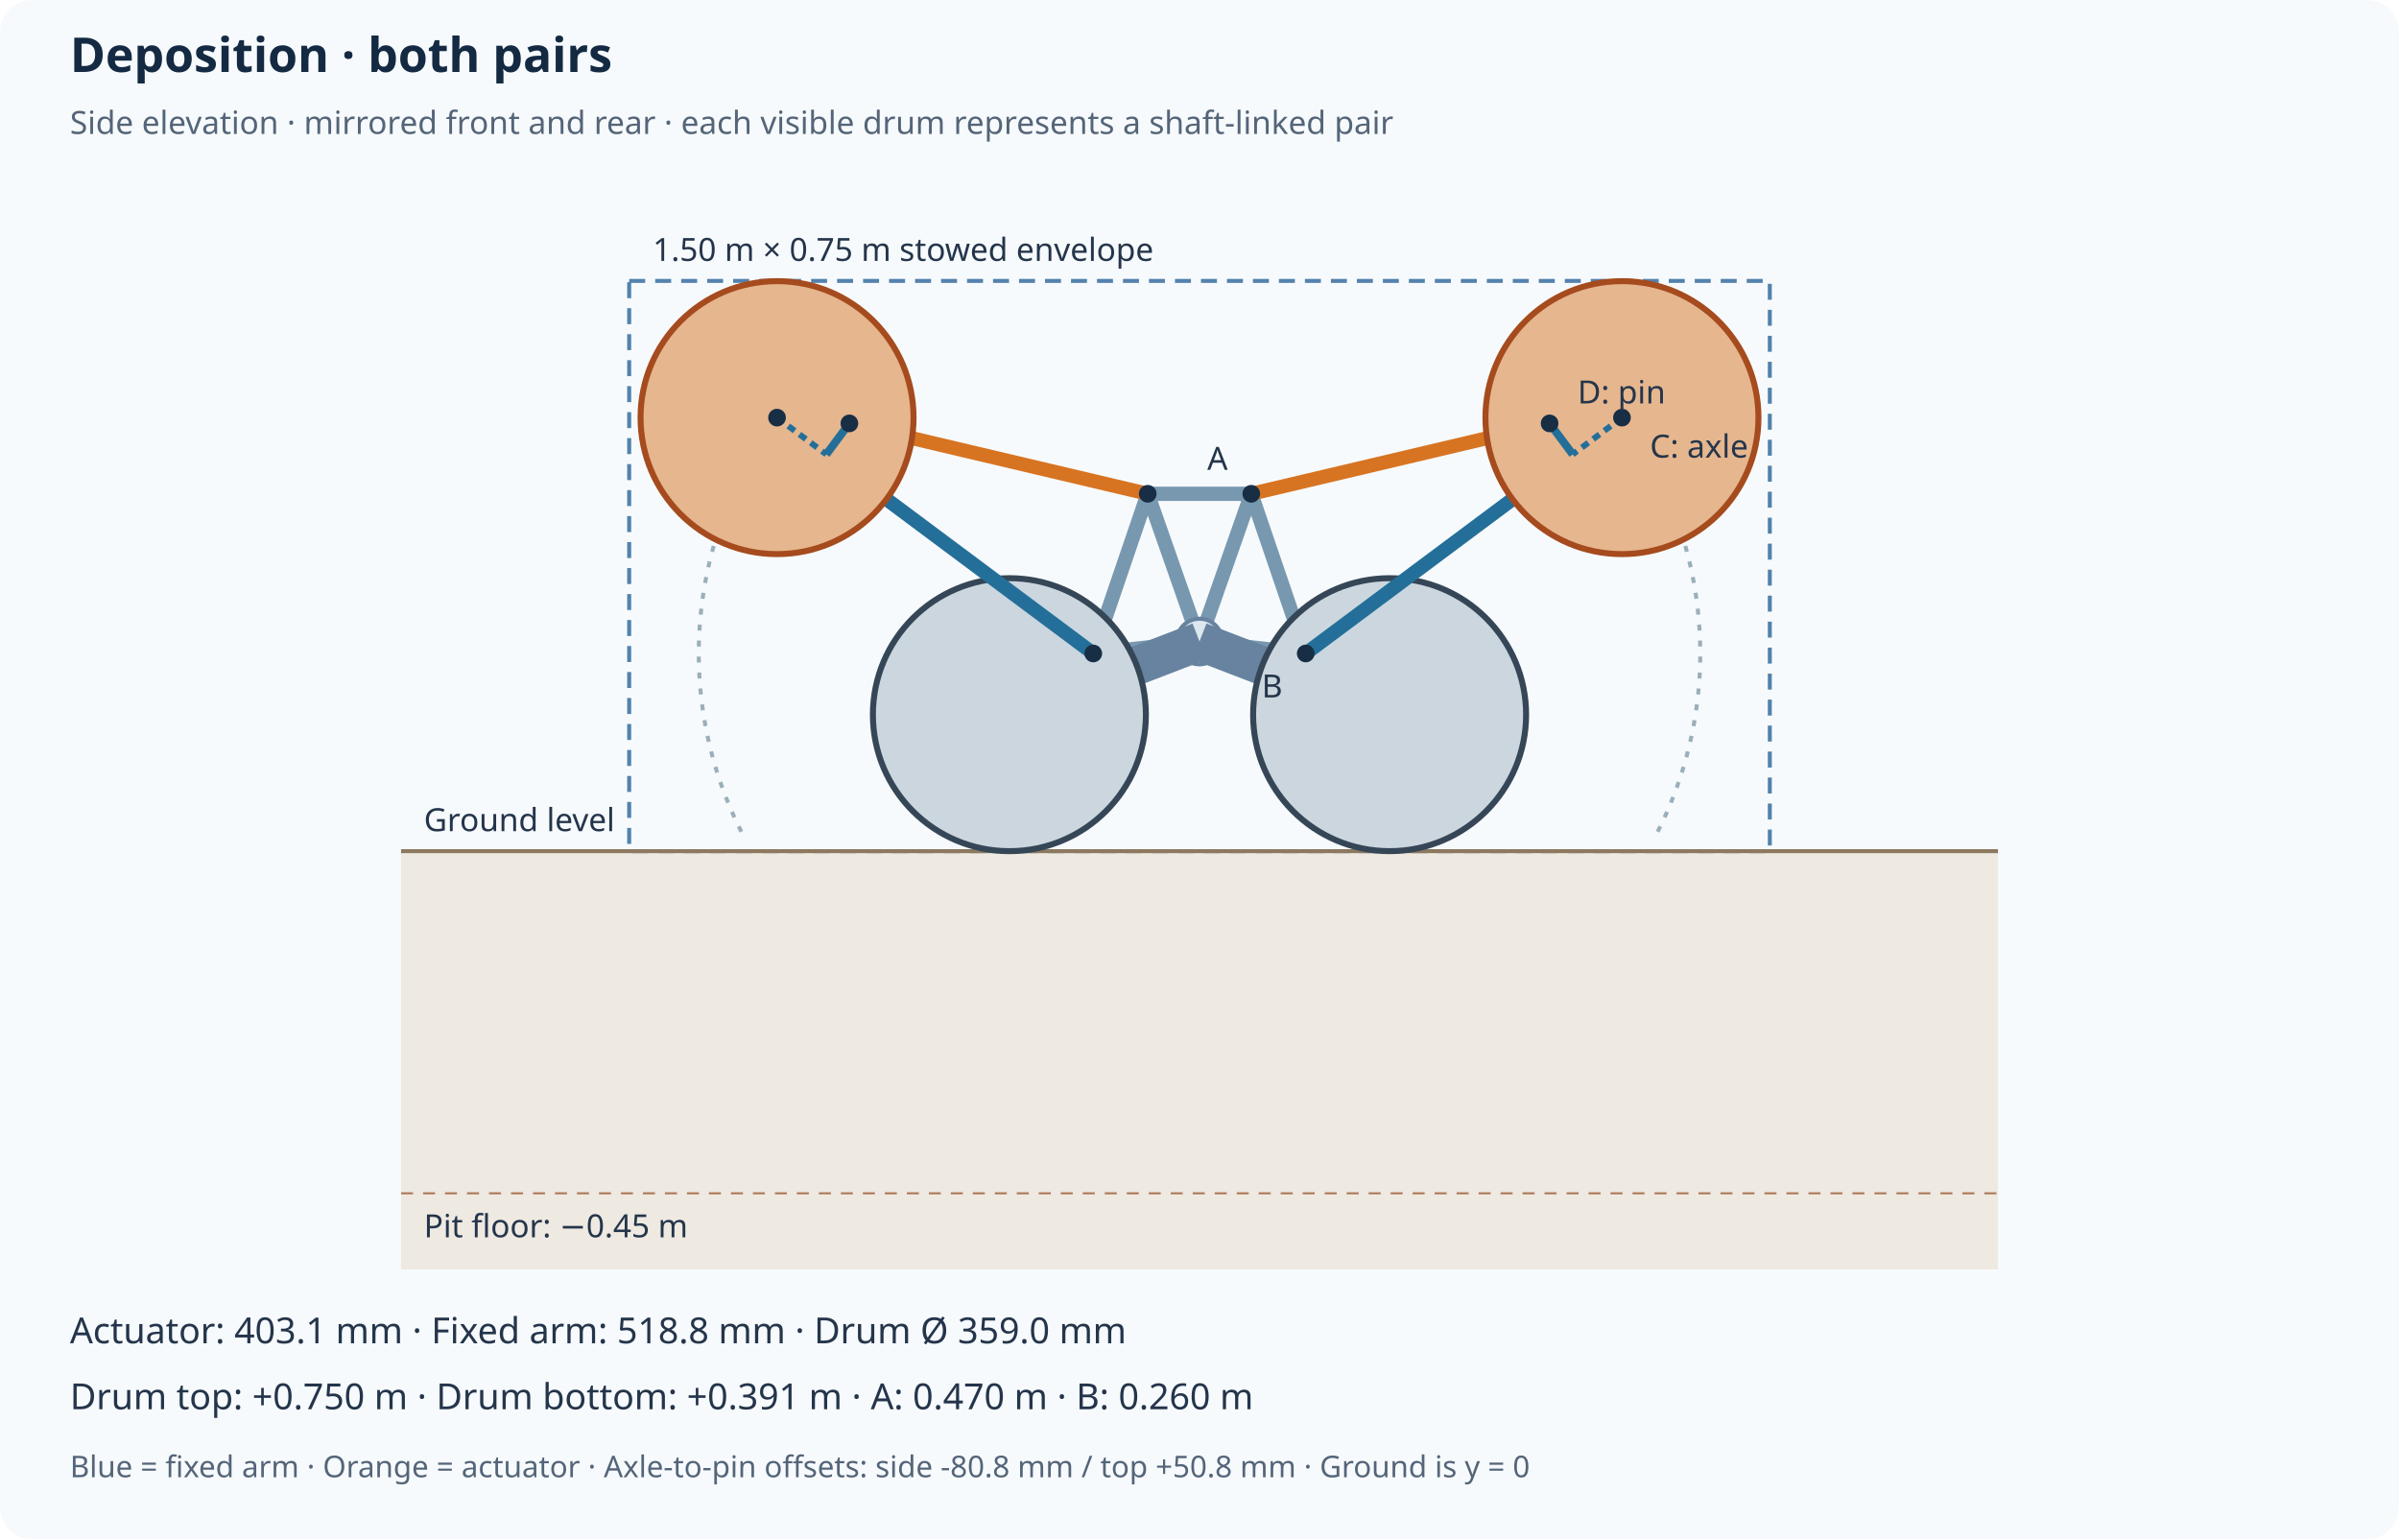
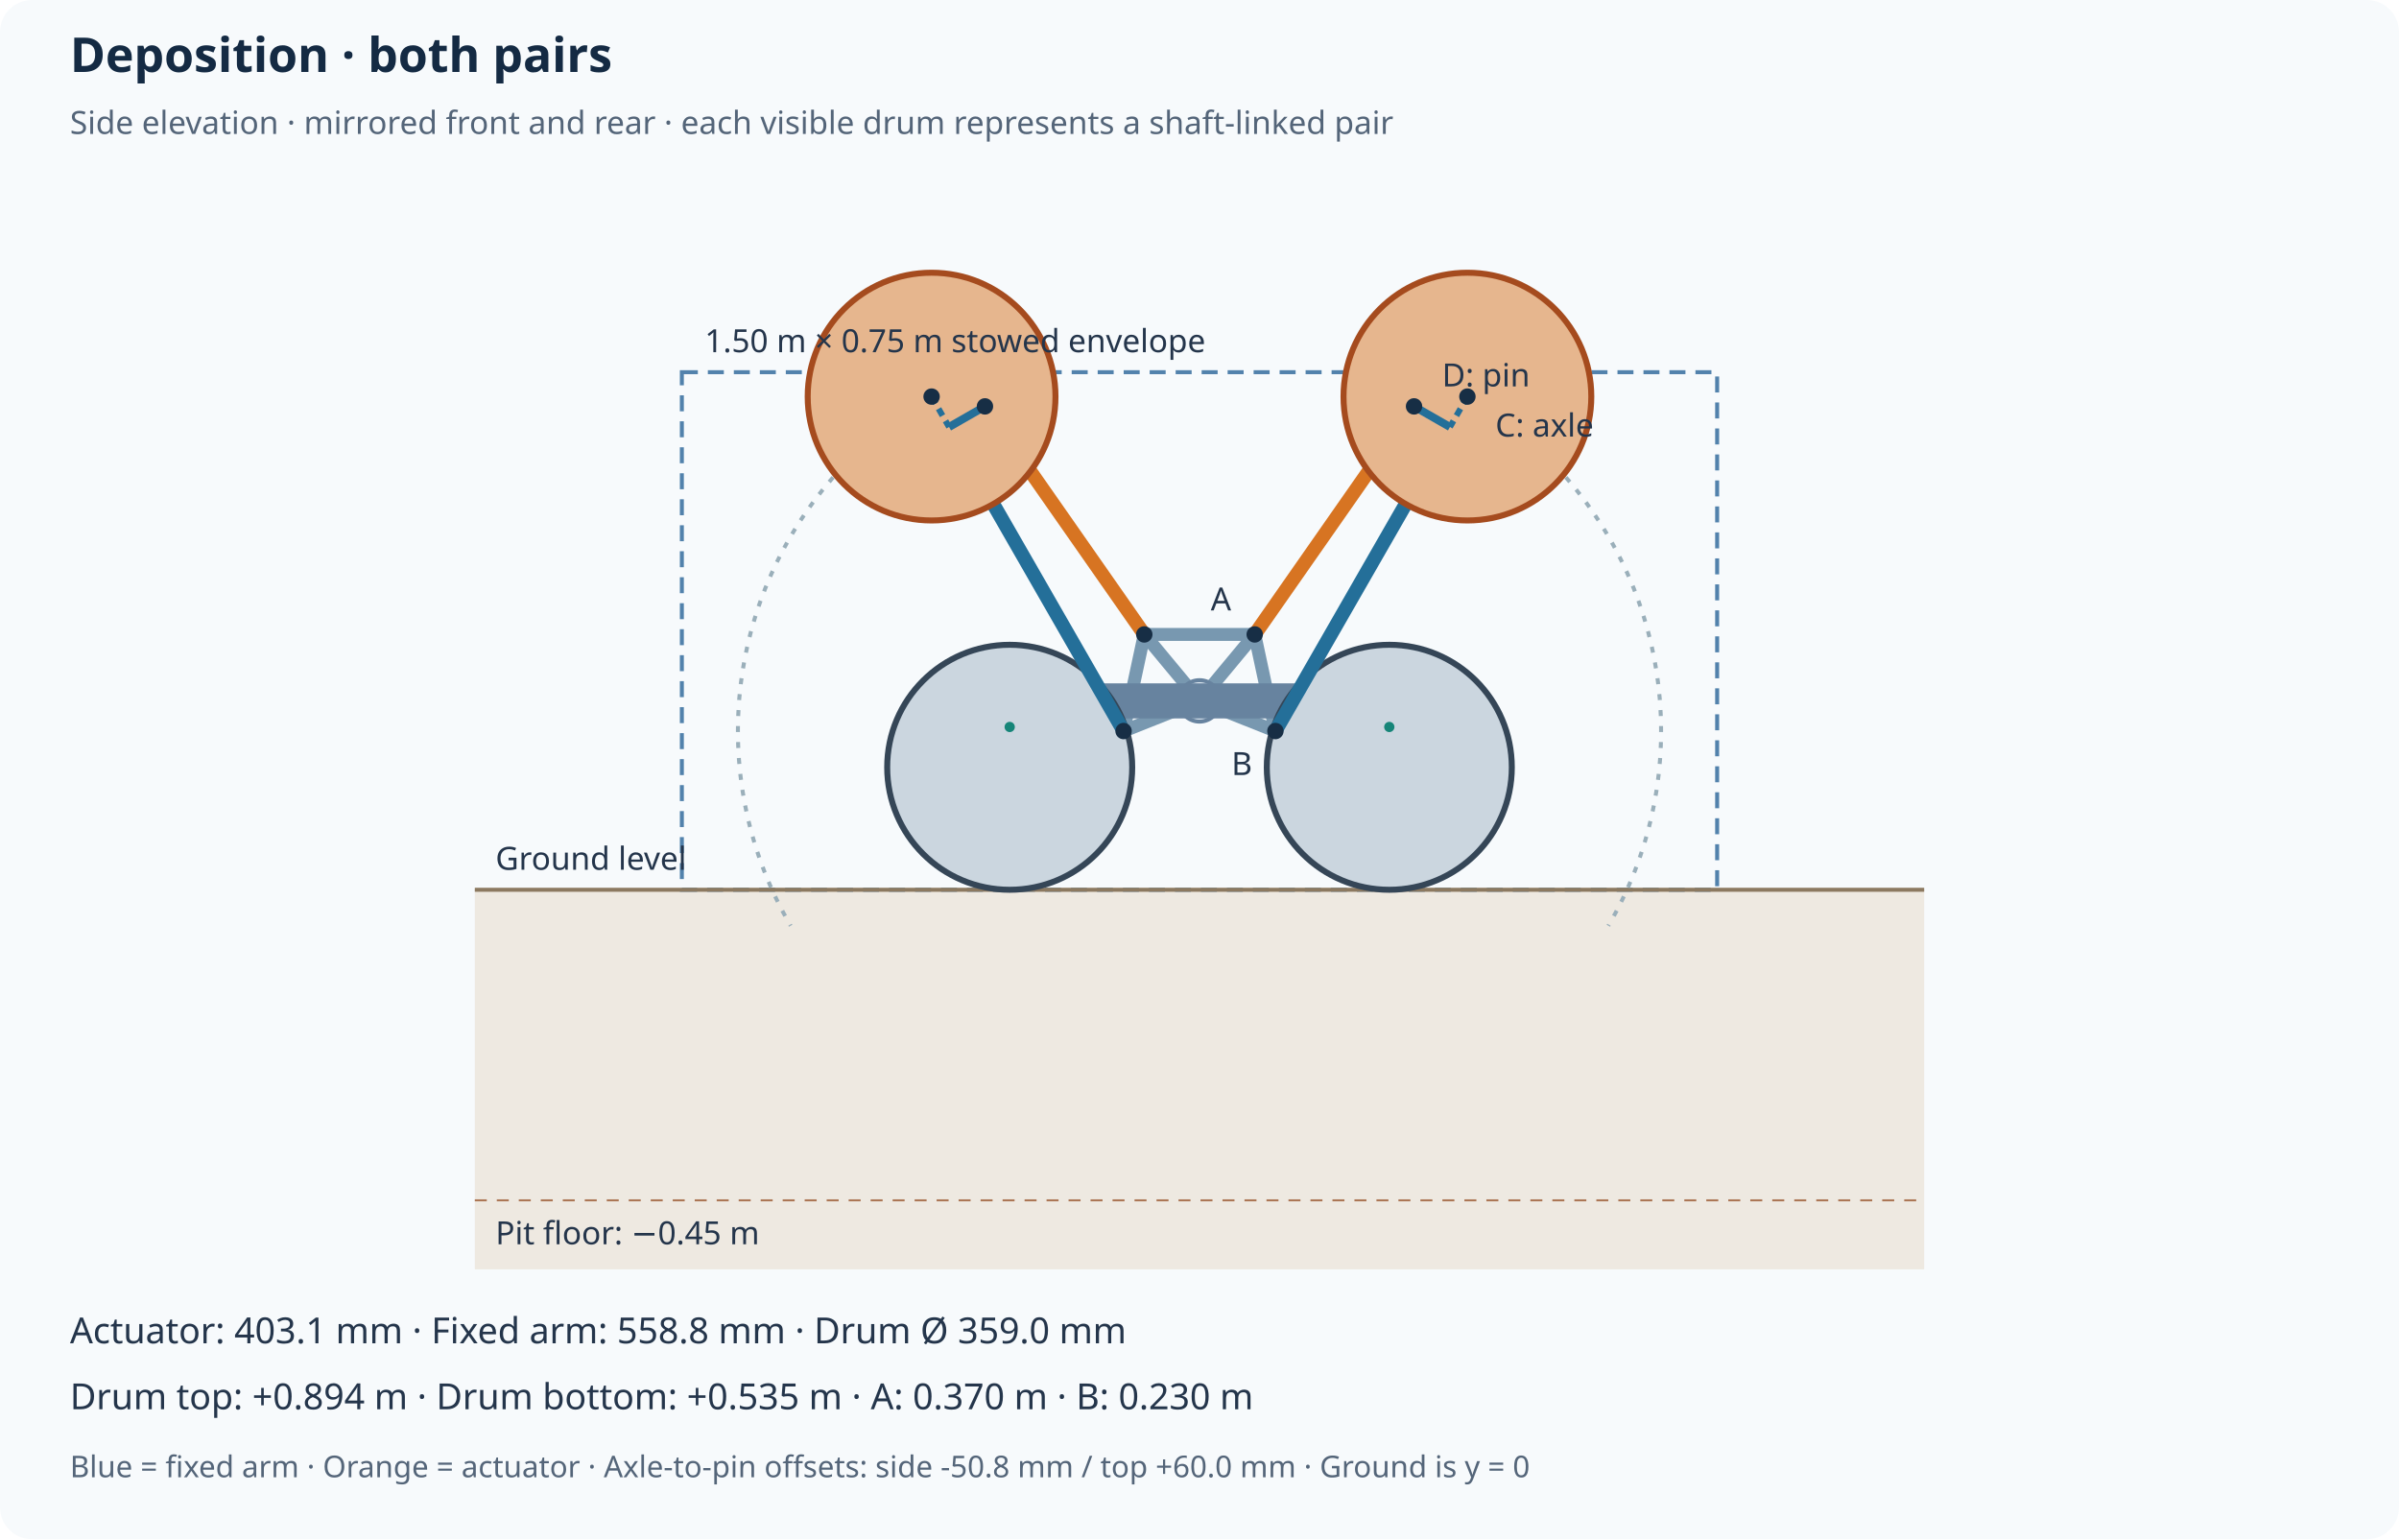
<svg xmlns="http://www.w3.org/2000/svg" viewBox="0 0 1200 770" role="img" aria-label="Deposition · both pairs">
  <rect width="1200" height="770" rx="16" fill="#f7fafc" />
  <text x="35" y="36" font-family="sans-serif" font-size="24" font-weight="700" fill="#142a43">Deposition · both pairs</text>
  <g font-family="sans-serif">
    <text x="35" y="67" font-size="16" fill="#546579">Side elevation · mirrored front and rear · each visible drum represents a shaft-linked pair</text>
-     <rect x="200.616" y="425.799" width="798.769" height="209.201" fill="#eee9e1" stroke="none" stroke-width="2" stroke-dasharray="" />
-     <rect x="314.725" y="140.524" width="570.549" height="285.275" fill="none" stroke="#5282ac" stroke-width="2" stroke-dasharray="8 5" />
-     <line x1="200.616" y1="425.799" x2="999.384" y2="425.799" stroke="#8c7960" stroke-width="2" stroke-dasharray="" />
-     <line x1="200.616" y1="596.963" x2="999.384" y2="596.963" stroke="#ac7756" stroke-width="1" stroke-dasharray="6 5" />
-     <line x1="600.000" y1="320.932" x2="625.903" y2="247.027" stroke="#7898b0" stroke-width="7.132" stroke-dasharray="" />
-     <line x1="600.000" y1="320.932" x2="653.137" y2="326.903" stroke="#7898b0" stroke-width="7.132" stroke-dasharray="" />
-     <line x1="600.000" y1="320.932" x2="574.097" y2="247.027" stroke="#7898b0" stroke-width="7.132" stroke-dasharray="" />
-     <line x1="600.000" y1="320.932" x2="546.863" y2="326.903" stroke="#7898b0" stroke-width="7.132" stroke-dasharray="" />
-     <line x1="625.903" y1="247.027" x2="653.137" y2="326.903" stroke="#7898b0" stroke-width="7.132" stroke-dasharray="" />
-     <line x1="574.097" y1="247.027" x2="546.863" y2="326.903" stroke="#7898b0" stroke-width="7.132" stroke-dasharray="" />
-     <line x1="625.903" y1="247.027" x2="574.097" y2="247.027" stroke="#7898b0" stroke-width="7.132" stroke-dasharray="" />
-     <circle cx="600.000" cy="320.932" r="11.411" stroke="#67839f" fill="#dce7f0" stroke-width="2" />
-     <line x1="600.000" y1="320.932" x2="504.908" y2="357.523" stroke="#67839f" stroke-width="19.323" stroke-dasharray="" />
-     <line x1="600.000" y1="320.932" x2="695.092" y2="357.523" stroke="#67839f" stroke-width="19.323" stroke-dasharray="" />
-     <circle cx="504.908" cy="357.523" r="68.276" stroke="#354657" fill="#cbd6df" stroke-width="3" />
-     <polyline points="388.68,208.92 387.06,211.13 385.47,213.36 383.91,215.61 382.38,217.89 380.88,220.18 379.41,222.50 377.98,224.84 376.57,227.19 375.21,229.57 373.87,231.96 372.57,234.37 371.30,236.80 370.06,239.25 368.86,241.72 367.70,244.20 366.57,246.69 365.47,249.21 364.41,251.73 363.38,254.27 362.39,256.83 361.43,259.40 360.51,261.98 359.63,264.58 358.78,267.18 357.97,269.80 357.20,272.43 356.46,275.07 355.76,277.72 355.09,280.38 354.46,283.05 353.87,285.73 353.32,288.41 352.80,291.11 352.32,293.80 351.88,296.51 351.48,299.22 351.11,301.94 350.79,304.66 350.50,307.39 350.24,310.12 350.03,312.85 349.85,315.59 349.72,318.32 349.62,321.06 349.55,323.80 349.53,326.54 349.54,329.29 349.60,332.03 349.69,334.77 349.81,337.51 349.98,340.24 350.18,342.98 350.43,345.71 350.71,348.43 351.02,351.16 351.38,353.87 351.77,356.59 352.21,359.29 352.67,362.00 353.18,364.69 353.72,367.38 354.30,370.06 354.92,372.73 355.58,375.39 356.27,378.04 357.00,380.68 357.76,383.32 358.57,385.94 359.40,388.55 360.28,391.15 361.19,393.73 362.14,396.31 363.12,398.86 364.14,401.41 365.19,403.94 366.28,406.46 367.40,408.96 368.56,411.44 369.75,413.91 370.97,416.37" fill="none" stroke="#9aafba" stroke-width="2" stroke-dasharray="3 5" />
-     <line x1="546.863" y1="326.903" x2="388.684" y2="208.920" stroke="#246f99" stroke-width="7" stroke-dasharray="" />
-     <line x1="413.320" y1="227.295" x2="424.872" y2="211.806" stroke="#246f99" stroke-width="4" stroke-dasharray="" />
-     <line x1="574.097" y1="247.027" x2="424.872" y2="211.806" stroke="#d77422" stroke-width="7" stroke-dasharray="" />
-     <circle cx="388.684" cy="208.920" r="68.276" stroke="#a54b1e" fill="#e6b68e" stroke-width="3" />
-     <line x1="388.684" y1="208.920" x2="413.320" y2="227.295" stroke="#246f99" stroke-width="3" stroke-dasharray="4 3" />
-     <line x1="413.320" y1="227.295" x2="424.872" y2="211.806" stroke="#246f99" stroke-width="4" stroke-dasharray="" />
-     <circle cx="388.684" cy="208.920" r="3.423" stroke="#172e45" fill="#172e45" stroke-width="2" />
-     <circle cx="424.872" cy="211.806" r="3.423" stroke="#172e45" fill="#172e45" stroke-width="2" />
-     <circle cx="574.097" cy="247.027" r="3.423" stroke="#172e45" fill="#172e45" stroke-width="2" />
-     <circle cx="546.863" cy="326.903" r="3.423" stroke="#172e45" fill="#172e45" stroke-width="2" />
-     <circle cx="695.092" cy="357.523" r="68.276" stroke="#354657" fill="#cbd6df" stroke-width="3" />
-     <polyline points="811.32,208.92 812.94,211.13 814.53,213.36 816.09,215.61 817.62,217.89 819.12,220.18 820.59,222.50 822.02,224.84 823.43,227.19 824.79,229.57 826.13,231.96 827.43,234.37 828.70,236.80 829.94,239.25 831.14,241.72 832.30,244.20 833.43,246.69 834.53,249.21 835.59,251.73 836.62,254.27 837.61,256.83 838.57,259.40 839.49,261.98 840.37,264.58 841.22,267.18 842.03,269.80 842.80,272.43 843.54,275.07 844.24,277.72 844.91,280.38 845.54,283.05 846.13,285.73 846.68,288.41 847.20,291.11 847.68,293.80 848.12,296.51 848.52,299.22 848.89,301.94 849.21,304.66 849.50,307.39 849.76,310.12 849.97,312.85 850.15,315.59 850.28,318.32 850.38,321.06 850.45,323.80 850.47,326.54 850.46,329.29 850.40,332.03 850.31,334.77 850.19,337.51 850.02,340.24 849.82,342.98 849.57,345.71 849.29,348.43 848.98,351.16 848.62,353.87 848.23,356.59 847.79,359.29 847.33,362.00 846.82,364.69 846.28,367.38 845.70,370.06 845.08,372.73 844.42,375.39 843.73,378.04 843.00,380.68 842.24,383.32 841.43,385.94 840.60,388.55 839.72,391.15 838.81,393.73 837.86,396.31 836.88,398.86 835.86,401.41 834.81,403.94 833.72,406.46 832.60,408.96 831.44,411.44 830.25,413.91 829.03,416.37" fill="none" stroke="#9aafba" stroke-width="2" stroke-dasharray="3 5" />
-     <line x1="653.137" y1="326.903" x2="811.316" y2="208.920" stroke="#246f99" stroke-width="7" stroke-dasharray="" />
-     <line x1="786.680" y1="227.295" x2="775.128" y2="211.806" stroke="#246f99" stroke-width="4" stroke-dasharray="" />
-     <line x1="625.903" y1="247.027" x2="775.128" y2="211.806" stroke="#d77422" stroke-width="7" stroke-dasharray="" />
-     <circle cx="811.316" cy="208.920" r="68.276" stroke="#a54b1e" fill="#e6b68e" stroke-width="3" />
-     <line x1="811.316" y1="208.920" x2="786.680" y2="227.295" stroke="#246f99" stroke-width="3" stroke-dasharray="4 3" />
-     <line x1="786.680" y1="227.295" x2="775.128" y2="211.806" stroke="#246f99" stroke-width="4" stroke-dasharray="" />
-     <circle cx="811.316" cy="208.920" r="3.423" stroke="#172e45" fill="#172e45" stroke-width="2" />
-     <circle cx="775.128" cy="211.806" r="3.423" stroke="#172e45" fill="#172e45" stroke-width="2" />
-     <circle cx="625.903" cy="247.027" r="3.423" stroke="#172e45" fill="#172e45" stroke-width="2" />
-     <circle cx="653.137" cy="326.903" r="3.423" stroke="#172e45" fill="#172e45" stroke-width="2" />
-     <text x="603.90" y="235.03" font-size="16" fill="#24354b">A</text>
-     <text x="631.14" y="348.90" font-size="16" fill="#24354b">B</text>
-     <text x="825.32" y="228.92" font-size="16" fill="#24354b">C: axle</text>
-     <text x="326.53" y="130.52" font-size="16" fill="#24354b">1.50 m × 0.75 m stowed envelope</text>
-     <text x="212.03" y="415.80" font-size="16" fill="#24354b">Ground level</text>
-     <text x="212.03" y="618.96" font-size="16" fill="#24354b">Pit floor: −0.45 m</text>
-     <text x="789.13" y="201.81" font-size="16" fill="#24354b">D: pin</text>
-     <text x="35" y="672" font-size="18" fill="#24354b">Actuator: 403.1 mm · Fixed arm: 518.8 mm · Drum Ø 359.0 mm</text>
-     <text x="35" y="705" font-size="18" fill="#24354b">Drum top: +0.750 m · Drum bottom: +0.391 m · A: 0.470 m · B: 0.260 m</text>
-     <text x="35" y="739" font-size="15" fill="#546579">Blue = fixed arm · Orange = actuator · Axle-to-pin offsets: side -80.8 mm / top +50.8 mm · Ground is y = 0</text>
+     <rect x="237.501" y="445.120" width="724.998" height="189.880" fill="#eee9e1" stroke="none" stroke-width="2" stroke-dasharray="" />
+     <rect x="341.072" y="186.192" width="517.855" height="258.928" fill="none" stroke="#5282ac" stroke-width="2" stroke-dasharray="8 5" />
+     <line x1="237.501" y1="445.120" x2="962.499" y2="445.120" stroke="#8c7960" stroke-width="2" stroke-dasharray="" />
+     <line x1="237.501" y1="600.476" x2="962.499" y2="600.476" stroke="#ac7756" stroke-width="1" stroke-dasharray="6 5" />
+     <line x1="600.000" y1="350.628" x2="627.619" y2="317.382" stroke="#7898b0" stroke-width="6.473" stroke-dasharray="" />
+     <line x1="600.000" y1="350.628" x2="637.976" y2="365.715" stroke="#7898b0" stroke-width="6.473" stroke-dasharray="" />
+     <line x1="600.000" y1="350.628" x2="572.381" y2="317.382" stroke="#7898b0" stroke-width="6.473" stroke-dasharray="" />
+     <line x1="600.000" y1="350.628" x2="562.024" y2="365.715" stroke="#7898b0" stroke-width="6.473" stroke-dasharray="" />
+     <line x1="627.619" y1="317.382" x2="637.976" y2="365.715" stroke="#7898b0" stroke-width="6.473" stroke-dasharray="" />
+     <line x1="572.381" y1="317.382" x2="562.024" y2="365.715" stroke="#7898b0" stroke-width="6.473" stroke-dasharray="" />
+     <line x1="627.619" y1="317.382" x2="572.381" y2="317.382" stroke="#7898b0" stroke-width="6.473" stroke-dasharray="" />
+     <circle cx="600.000" cy="350.628" r="10.357" stroke="#67839f" fill="#dce7f0" stroke-width="2" />
+     <line x1="516.021" y1="350.628" x2="683.979" y2="350.628" stroke="#67839f" stroke-width="17.538" stroke-dasharray="" />
+     <line x1="516.021" y1="350.628" x2="505.060" y2="363.671" stroke="#526a7b" stroke-width="2" stroke-dasharray="4 3" />
+     <line x1="683.979" y1="350.628" x2="694.940" y2="363.671" stroke="#526a7b" stroke-width="2" stroke-dasharray="4 3" />
+     <circle cx="505.060" cy="383.840" r="61.280" stroke="#354657" fill="#cbd6df" stroke-width="3" />
+     <circle cx="505.060" cy="363.671" r="2.071" stroke="#168578" fill="#168578" stroke-width="1" />
+     <polyline points="465.99,198.40 462.71,200.33 459.46,202.32 456.26,204.37 453.09,206.49 449.97,208.67 446.89,210.92 443.86,213.22 440.88,215.58 437.94,218.00 435.05,220.48 432.20,223.01 429.41,225.60 426.67,228.25 423.99,230.94 421.35,233.69 418.78,236.50 416.25,239.35 413.79,242.25 411.38,245.20 409.03,248.20 406.74,251.24 404.51,254.33 402.35,257.46 400.24,260.63 398.20,263.84 396.22,267.09 394.30,270.39 392.46,273.71 390.67,277.08 388.96,280.48 387.31,283.91 385.73,287.37 384.22,290.87 382.77,294.39 381.40,297.94 380.10,301.52 378.87,305.12 377.71,308.75 376.62,312.40 375.60,316.07 374.66,319.76 373.79,323.46 372.99,327.19 372.27,330.92 371.62,334.68 371.04,338.44 370.54,342.21 370.12,346.00 369.76,349.79 369.49,353.59 369.29,357.39 369.16,361.19 369.11,365.00 369.13,368.81 369.23,372.61 369.40,376.42 369.65,380.22 369.98,384.01 370.37,387.80 370.85,391.58 371.39,395.34 372.02,399.10 372.71,402.84 373.48,406.57 374.32,410.29 375.24,413.98 376.23,417.66 377.29,421.31 378.42,424.95 379.63,428.56 380.90,432.15 382.25,435.71 383.67,439.24 385.15,442.75 386.71,446.23 388.33,449.67 390.02,453.08 391.78,456.46 393.60,459.80 395.49,463.11" fill="none" stroke="#9aafba" stroke-width="2" stroke-dasharray="3 5" />
+     <line x1="562.024" y1="365.715" x2="465.989" y2="198.398" stroke="#246f99" stroke-width="7" stroke-dasharray="" />
+     <line x1="474.720" y1="213.609" x2="492.685" y2="203.298" stroke="#246f99" stroke-width="4" stroke-dasharray="" />
+     <line x1="572.381" y1="317.382" x2="492.685" y2="203.298" stroke="#d77422" stroke-width="7" stroke-dasharray="" />
+     <circle cx="465.989" cy="198.398" r="61.970" stroke="#a54b1e" fill="#e6b68e" stroke-width="3" />
+     <line x1="465.989" y1="198.398" x2="474.720" y2="213.609" stroke="#246f99" stroke-width="3" stroke-dasharray="4 3" />
+     <line x1="474.720" y1="213.609" x2="492.685" y2="203.298" stroke="#246f99" stroke-width="4" stroke-dasharray="" />
+     <circle cx="465.989" cy="198.398" r="3.107" stroke="#172e45" fill="#172e45" stroke-width="2" />
+     <circle cx="492.685" cy="203.298" r="3.107" stroke="#172e45" fill="#172e45" stroke-width="2" />
+     <circle cx="572.381" cy="317.382" r="3.107" stroke="#172e45" fill="#172e45" stroke-width="2" />
+     <circle cx="562.024" cy="365.715" r="3.107" stroke="#172e45" fill="#172e45" stroke-width="2" />
+     <circle cx="694.940" cy="383.840" r="61.280" stroke="#354657" fill="#cbd6df" stroke-width="3" />
+     <circle cx="694.940" cy="363.671" r="2.071" stroke="#168578" fill="#168578" stroke-width="1" />
+     <polyline points="734.01,198.40 737.29,200.33 740.54,202.32 743.74,204.37 746.91,206.49 750.03,208.67 753.11,210.92 756.14,213.22 759.12,215.58 762.06,218.00 764.95,220.48 767.80,223.01 770.59,225.60 773.33,228.25 776.01,230.94 778.65,233.69 781.22,236.50 783.75,239.35 786.21,242.25 788.62,245.20 790.97,248.20 793.26,251.24 795.49,254.33 797.65,257.46 799.76,260.63 801.80,263.84 803.78,267.09 805.70,270.39 807.54,273.71 809.33,277.08 811.04,280.48 812.69,283.91 814.27,287.37 815.78,290.87 817.23,294.39 818.60,297.94 819.90,301.52 821.13,305.12 822.29,308.75 823.38,312.40 824.40,316.07 825.34,319.76 826.21,323.46 827.01,327.19 827.73,330.92 828.38,334.68 828.96,338.44 829.46,342.21 829.88,346.00 830.24,349.79 830.51,353.59 830.71,357.39 830.84,361.19 830.89,365.00 830.87,368.81 830.77,372.61 830.60,376.42 830.35,380.22 830.02,384.01 829.63,387.80 829.15,391.58 828.61,395.34 827.98,399.10 827.29,402.84 826.52,406.57 825.68,410.29 824.76,413.98 823.77,417.66 822.71,421.31 821.58,424.95 820.37,428.56 819.10,432.15 817.75,435.71 816.33,439.24 814.85,442.75 813.29,446.23 811.67,449.67 809.98,453.08 808.22,456.46 806.40,459.80 804.51,463.11" fill="none" stroke="#9aafba" stroke-width="2" stroke-dasharray="3 5" />
+     <line x1="637.976" y1="365.715" x2="734.011" y2="198.398" stroke="#246f99" stroke-width="7" stroke-dasharray="" />
+     <line x1="725.280" y1="213.609" x2="707.315" y2="203.298" stroke="#246f99" stroke-width="4" stroke-dasharray="" />
+     <line x1="627.619" y1="317.382" x2="707.315" y2="203.298" stroke="#d77422" stroke-width="7" stroke-dasharray="" />
+     <circle cx="734.011" cy="198.398" r="61.970" stroke="#a54b1e" fill="#e6b68e" stroke-width="3" />
+     <line x1="734.011" y1="198.398" x2="725.280" y2="213.609" stroke="#246f99" stroke-width="3" stroke-dasharray="4 3" />
+     <line x1="725.280" y1="213.609" x2="707.315" y2="203.298" stroke="#246f99" stroke-width="4" stroke-dasharray="" />
+     <circle cx="734.011" cy="198.398" r="3.107" stroke="#172e45" fill="#172e45" stroke-width="2" />
+     <circle cx="707.315" cy="203.298" r="3.107" stroke="#172e45" fill="#172e45" stroke-width="2" />
+     <circle cx="627.619" cy="317.382" r="3.107" stroke="#172e45" fill="#172e45" stroke-width="2" />
+     <circle cx="637.976" cy="365.715" r="3.107" stroke="#172e45" fill="#172e45" stroke-width="2" />
+     <text x="605.62" y="305.38" font-size="16" fill="#24354b">A</text>
+     <text x="615.98" y="387.72" font-size="16" fill="#24354b">B</text>
+     <text x="748.01" y="218.40" font-size="16" fill="#24354b">C: axle</text>
+     <text x="352.52" y="176.19" font-size="16" fill="#24354b">1.50 m × 0.75 m stowed envelope</text>
+     <text x="247.86" y="435.12" font-size="16" fill="#24354b">Ground level</text>
+     <text x="247.86" y="622.48" font-size="16" fill="#24354b">Pit floor: −0.45 m</text>
+     <text x="721.32" y="193.30" font-size="16" fill="#24354b">D: pin</text>
+     <text x="35" y="672" font-size="18" fill="#24354b">Actuator: 403.1 mm · Fixed arm: 558.8 mm · Drum Ø 359.0 mm</text>
+     <text x="35" y="705" font-size="18" fill="#24354b">Drum top: +0.894 m · Drum bottom: +0.535 m · A: 0.370 m · B: 0.230 m</text>
+     <text x="35" y="739" font-size="15" fill="#546579">Blue = fixed arm · Orange = actuator · Axle-to-pin offsets: side -50.8 mm / top +60.0 mm · Ground is y = 0</text>
  </g>
</svg>
